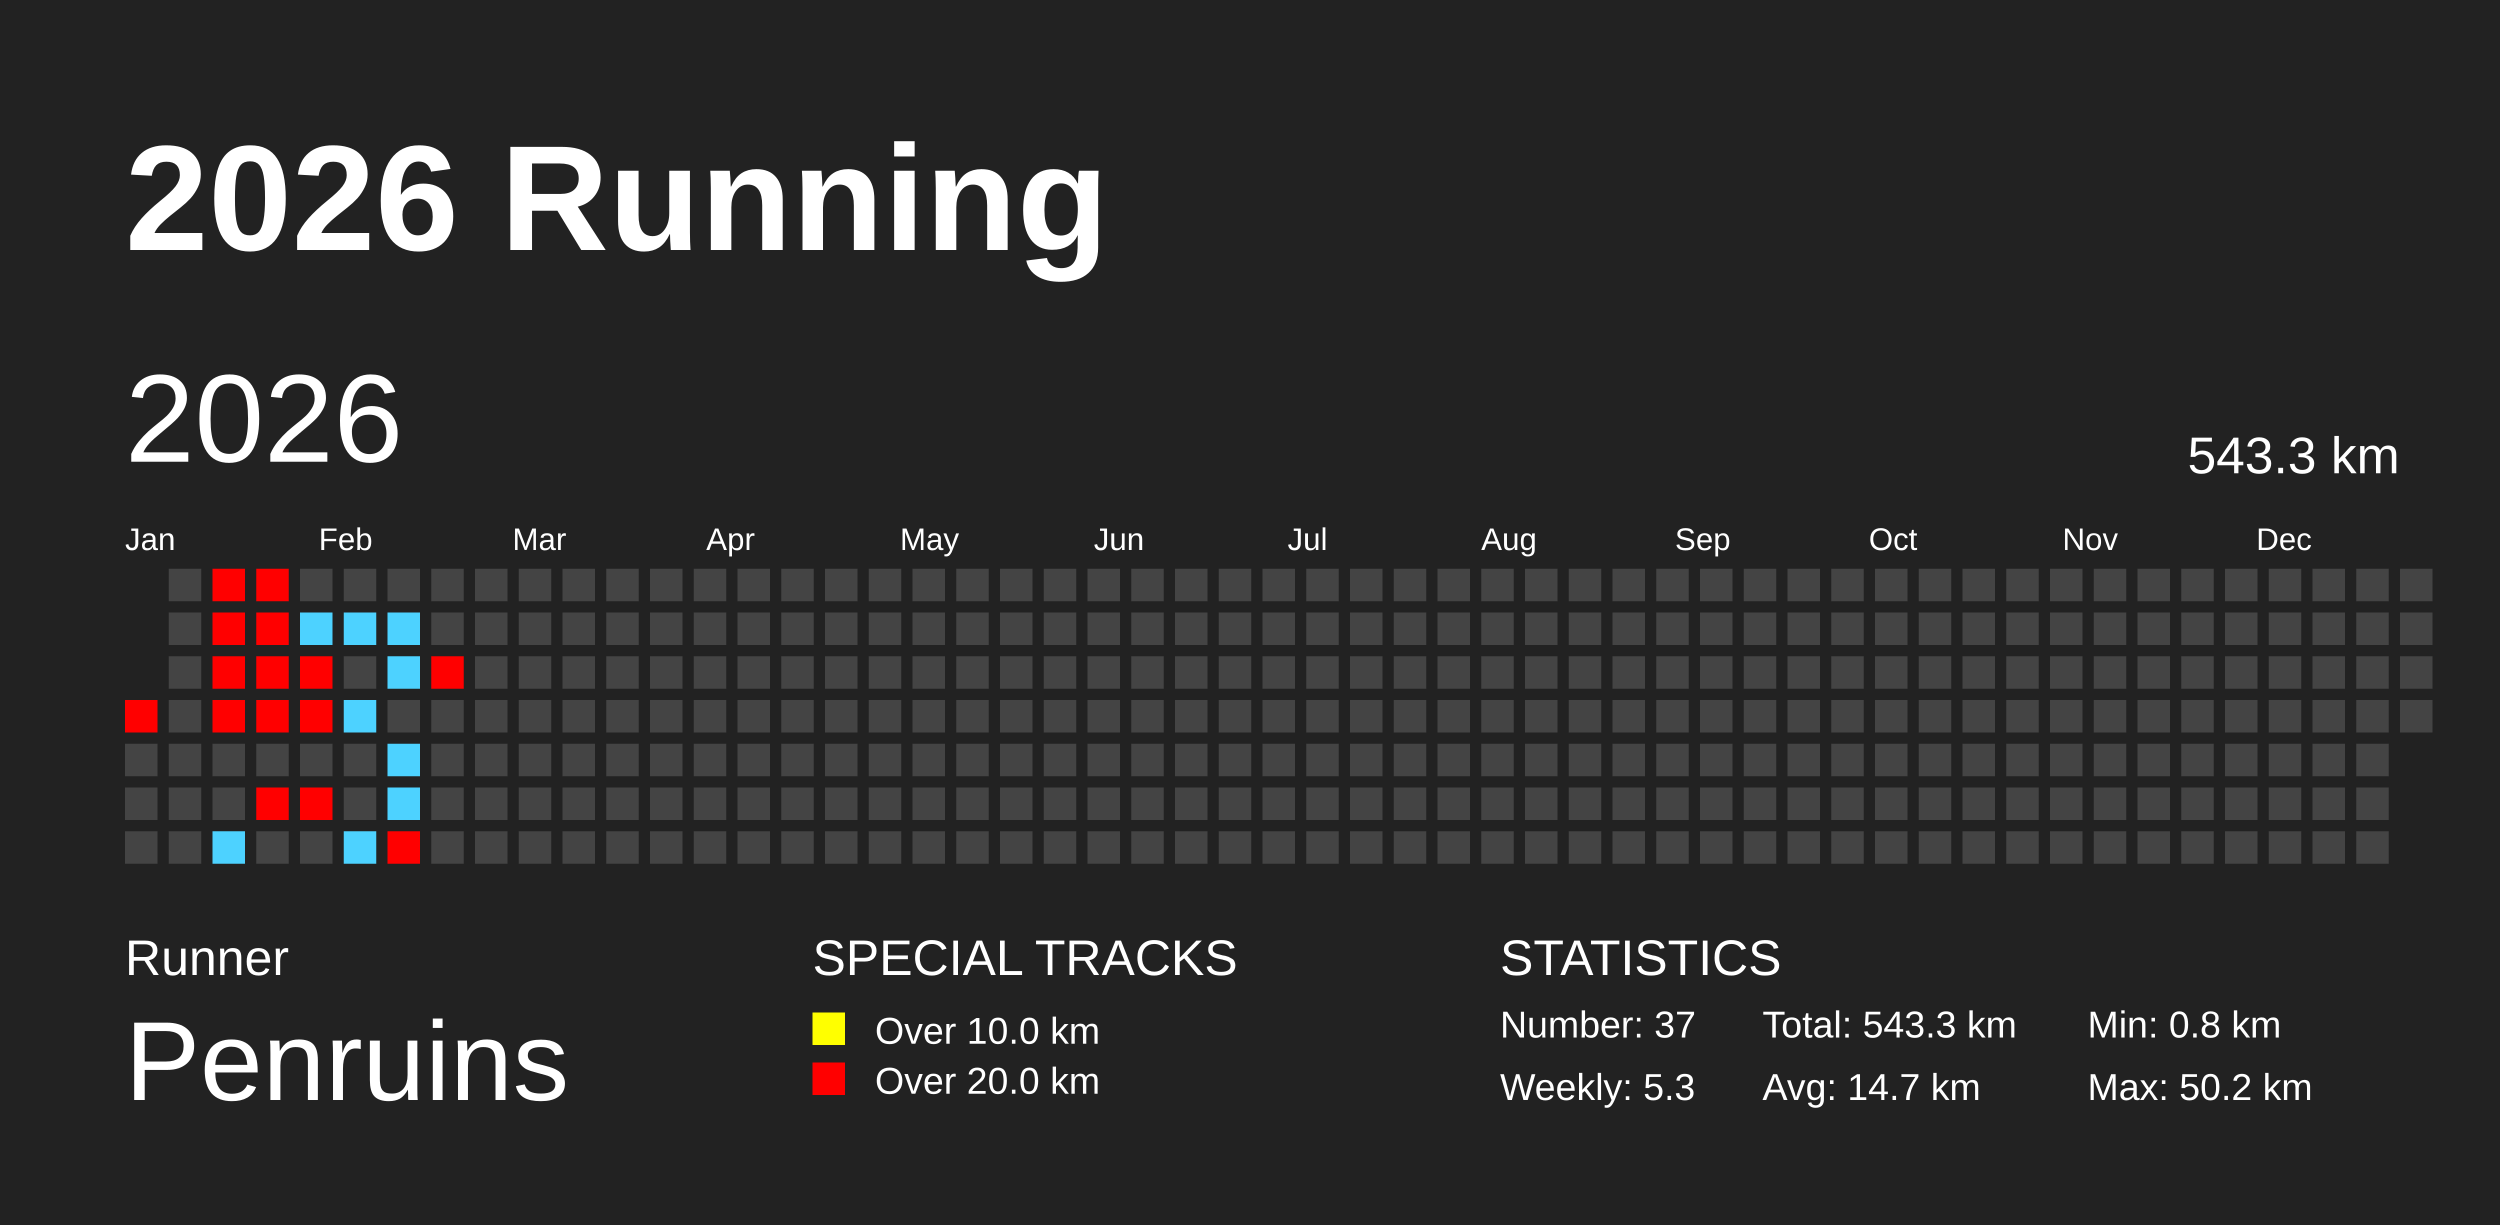
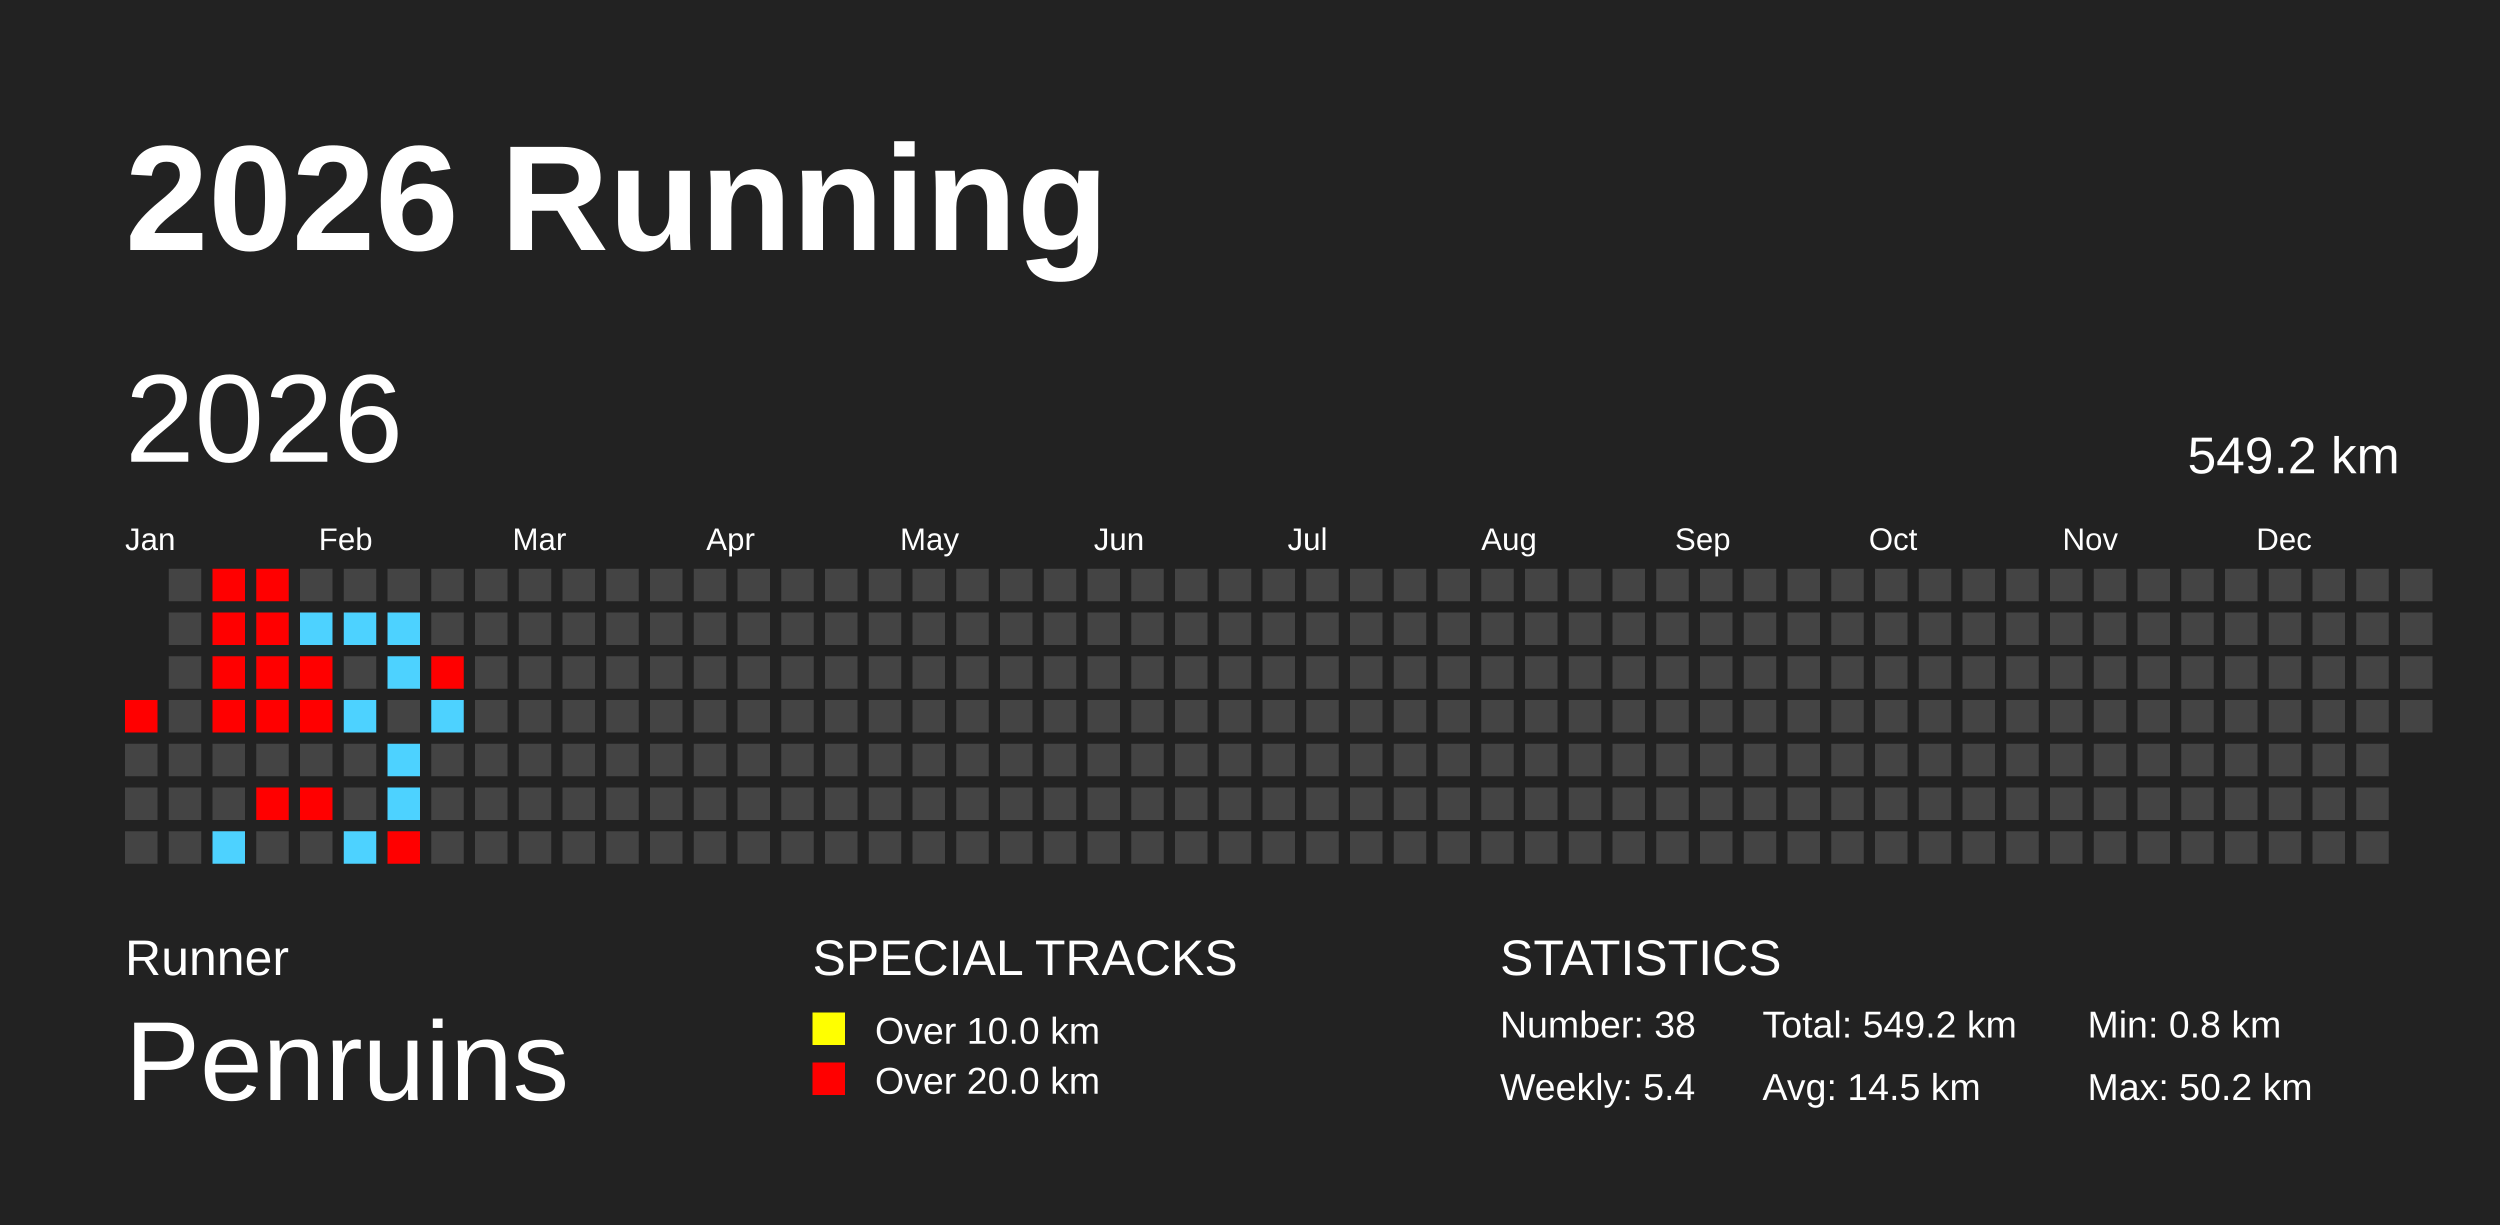
<svg xmlns="http://www.w3.org/2000/svg" baseProfile="full" height="98mm" version="1.1" viewBox="0,0,200,98" width="200mm">
  <defs />
  <rect fill="#222222" height="98" width="200" x="0" y="0" />
  <text fill="#FFFFFF" style="font-size:12px; font-family:Arial; font-weight:bold;" x="10" y="20">2026 Running</text>
  <text fill="#FFFFFF" style="font-size:4px; font-family:Arial" x="10" y="78">Runner</text>
  <text fill="#FFFFFF" style="font-size:9px; font-family:Arial" x="10" y="88">Penruins</text>
  <text fill="#FFFFFF" style="font-size:4px; font-family:Arial" x="65" y="78">SPECIAL TRACKS</text>
  <rect fill="yellow" height="2.6" width="2.6" x="65" y="81" />
  <text fill="#FFFFFF" style="font-size:3px; font-family:Arial" x="70" y="83.5">Over 10.0 km</text>
  <rect fill="red" height="2.6" width="2.6" x="65" y="85" />
  <text fill="#FFFFFF" style="font-size:3px; font-family:Arial" x="70" y="87.5">Over 20.0 km</text>
  <text fill="#FFFFFF" style="font-size:4px; font-family:Arial" x="120" y="78">STATISTICS</text>
-   <text fill="#FFFFFF" style="font-size:3px; font-family:Arial" x="120" y="83">Number: 37</text>
-   <text fill="#FFFFFF" style="font-size:3px; font-family:Arial" x="120" y="88">Weekly: 5.3</text>
-   <text fill="#FFFFFF" style="font-size:3px; font-family:Arial" x="141" y="83">Total: 543.3 km</text>
-   <text fill="#FFFFFF" style="font-size:3px; font-family:Arial" x="141" y="88">Avg: 14.7 km</text>
+   <text fill="#FFFFFF" style="font-size:3px; font-family:Arial" x="120" y="83">Number: 38</text>
+   <text fill="#FFFFFF" style="font-size:3px; font-family:Arial" x="120" y="88">Weekly: 5.4</text>
+   <text fill="#FFFFFF" style="font-size:3px; font-family:Arial" x="141" y="83">Total: 549.2 km</text>
+   <text fill="#FFFFFF" style="font-size:3px; font-family:Arial" x="141" y="88">Avg: 14.5 km</text>
  <text fill="#FFFFFF" style="font-size:3px; font-family:Arial" x="167" y="83">Min: 0.8 km</text>
  <text fill="#FFFFFF" style="font-size:3px; font-family:Arial" x="167" y="88">Max: 50.2 km</text>
  <text dominant-baseline="hanging" fill="#FFFFFF" style="font-size:10.0px; font-family:Arial;" x="10" y="30">2026</text>
-   <text dominant-baseline="hanging" fill="#FFFFFF" style="font-size:4.125px; font-family:Arial;" x="175" y="35">543.3 km</text>
+   <text dominant-baseline="hanging" fill="#FFFFFF" style="font-size:4.125px; font-family:Arial;" x="175" y="35">549.2 km</text>
  <text fill="#FFFFFF" style="font-size:2.5px; font-family:Arial" x="10.0" y="44">Jan</text>
  <text fill="#FFFFFF" style="font-size:2.5px; font-family:Arial" x="25.5" y="44">Feb</text>
  <text fill="#FFFFFF" style="font-size:2.5px; font-family:Arial" x="41.0" y="44">Mar</text>
  <text fill="#FFFFFF" style="font-size:2.5px; font-family:Arial" x="56.5" y="44">Apr</text>
  <text fill="#FFFFFF" style="font-size:2.5px; font-family:Arial" x="72.0" y="44">May</text>
  <text fill="#FFFFFF" style="font-size:2.5px; font-family:Arial" x="87.5" y="44">Jun</text>
  <text fill="#FFFFFF" style="font-size:2.5px; font-family:Arial" x="103.0" y="44">Jul</text>
  <text fill="#FFFFFF" style="font-size:2.5px; font-family:Arial" x="118.5" y="44">Aug</text>
  <text fill="#FFFFFF" style="font-size:2.5px; font-family:Arial" x="134.0" y="44">Sep</text>
  <text fill="#FFFFFF" style="font-size:2.5px; font-family:Arial" x="149.5" y="44">Oct</text>
  <text fill="#FFFFFF" style="font-size:2.5px; font-family:Arial" x="165.0" y="44">Nov</text>
  <text fill="#FFFFFF" style="font-size:2.5px; font-family:Arial" x="180.5" y="44">Dec</text>
  <rect fill="red" height="2.6" width="2.6" x="10.0" y="56.0" />
  <rect fill="#444444" height="2.6" width="2.6" x="10.0" y="59.5" />
  <rect fill="#444444" height="2.6" width="2.6" x="10.0" y="63.0" />
  <rect fill="#444444" height="2.6" width="2.6" x="10.0" y="66.5" />
  <rect fill="#444444" height="2.6" width="2.6" x="13.5" y="45.5" />
  <rect fill="#444444" height="2.6" width="2.6" x="13.5" y="49.0" />
  <rect fill="#444444" height="2.6" width="2.6" x="13.5" y="52.5" />
  <rect fill="#444444" height="2.6" width="2.6" x="13.5" y="56.0" />
  <rect fill="#444444" height="2.6" width="2.6" x="13.5" y="59.5" />
  <rect fill="#444444" height="2.6" width="2.6" x="13.5" y="63.0" />
  <rect fill="#444444" height="2.6" width="2.6" x="13.5" y="66.5" />
  <rect fill="red" height="2.6" width="2.6" x="17.0" y="45.5" />
  <rect fill="red" height="2.6" width="2.6" x="17.0" y="49.0" />
  <rect fill="red" height="2.6" width="2.6" x="17.0" y="52.5" />
  <rect fill="red" height="2.6" width="2.6" x="17.0" y="56.0" />
  <rect fill="#444444" height="2.6" width="2.6" x="17.0" y="59.5" />
  <rect fill="#444444" height="2.6" width="2.6" x="17.0" y="63.0" />
  <rect fill="#4dd2ff" height="2.6" width="2.6" x="17.0" y="66.5" />
  <rect fill="red" height="2.6" width="2.6" x="20.5" y="45.5" />
  <rect fill="red" height="2.6" width="2.6" x="20.5" y="49.0" />
  <rect fill="red" height="2.6" width="2.6" x="20.5" y="52.5" />
  <rect fill="red" height="2.6" width="2.6" x="20.5" y="56.0" />
  <rect fill="#444444" height="2.6" width="2.6" x="20.5" y="59.5" />
  <rect fill="red" height="2.6" width="2.6" x="20.5" y="63.0" />
  <rect fill="#444444" height="2.6" width="2.6" x="20.5" y="66.5" />
  <rect fill="#444444" height="2.6" width="2.6" x="24.0" y="45.5" />
  <rect fill="#4dd2ff" height="2.6" width="2.6" x="24.0" y="49.0" />
  <rect fill="red" height="2.6" width="2.6" x="24.0" y="52.5" />
  <rect fill="red" height="2.6" width="2.6" x="24.0" y="56.0" />
  <rect fill="#444444" height="2.6" width="2.6" x="24.0" y="59.5" />
  <rect fill="red" height="2.6" width="2.6" x="24.0" y="63.0" />
  <rect fill="#444444" height="2.6" width="2.6" x="24.0" y="66.5" />
  <rect fill="#444444" height="2.6" width="2.6" x="27.5" y="45.5" />
  <rect fill="#4dd2ff" height="2.6" width="2.6" x="27.5" y="49.0" />
  <rect fill="#444444" height="2.6" width="2.6" x="27.5" y="52.5" />
  <rect fill="#4dd2ff" height="2.6" width="2.6" x="27.5" y="56.0" />
  <rect fill="#444444" height="2.6" width="2.6" x="27.5" y="59.5" />
  <rect fill="#444444" height="2.6" width="2.6" x="27.5" y="63.0" />
  <rect fill="#4dd2ff" height="2.6" width="2.6" x="27.5" y="66.5" />
  <rect fill="#444444" height="2.6" width="2.6" x="31.0" y="45.5" />
  <rect fill="#4dd2ff" height="2.6" width="2.6" x="31.0" y="49.0" />
  <rect fill="#4dd2ff" height="2.6" width="2.6" x="31.0" y="52.5" />
  <rect fill="#444444" height="2.6" width="2.6" x="31.0" y="56.0" />
  <rect fill="#4dd2ff" height="2.6" width="2.6" x="31.0" y="59.5" />
  <rect fill="#4dd2ff" height="2.6" width="2.6" x="31.0" y="63.0" />
  <rect fill="red" height="2.6" width="2.6" x="31.0" y="66.5" />
  <rect fill="#444444" height="2.6" width="2.6" x="34.5" y="45.5" />
  <rect fill="#444444" height="2.6" width="2.6" x="34.5" y="49.0" />
  <rect fill="red" height="2.6" width="2.6" x="34.5" y="52.5" />
-   <rect fill="#444444" height="2.6" width="2.6" x="34.5" y="56.0" />
+   <rect fill="#4dd2ff" height="2.6" width="2.6" x="34.5" y="56.0" />
  <rect fill="#444444" height="2.6" width="2.6" x="34.5" y="59.5" />
  <rect fill="#444444" height="2.6" width="2.6" x="34.5" y="63.0" />
  <rect fill="#444444" height="2.6" width="2.6" x="34.5" y="66.5" />
  <rect fill="#444444" height="2.6" width="2.6" x="38.0" y="45.5" />
  <rect fill="#444444" height="2.6" width="2.6" x="38.0" y="49.0" />
  <rect fill="#444444" height="2.6" width="2.6" x="38.0" y="52.5" />
  <rect fill="#444444" height="2.6" width="2.6" x="38.0" y="56.0" />
  <rect fill="#444444" height="2.6" width="2.6" x="38.0" y="59.5" />
  <rect fill="#444444" height="2.6" width="2.6" x="38.0" y="63.0" />
  <rect fill="#444444" height="2.6" width="2.6" x="38.0" y="66.5" />
  <rect fill="#444444" height="2.6" width="2.6" x="41.5" y="45.5" />
  <rect fill="#444444" height="2.6" width="2.6" x="41.5" y="49.0" />
  <rect fill="#444444" height="2.6" width="2.6" x="41.5" y="52.5" />
  <rect fill="#444444" height="2.6" width="2.6" x="41.5" y="56.0" />
  <rect fill="#444444" height="2.6" width="2.6" x="41.5" y="59.5" />
  <rect fill="#444444" height="2.6" width="2.6" x="41.5" y="63.0" />
  <rect fill="#444444" height="2.6" width="2.6" x="41.5" y="66.5" />
  <rect fill="#444444" height="2.6" width="2.6" x="45.0" y="45.5" />
  <rect fill="#444444" height="2.6" width="2.6" x="45.0" y="49.0" />
  <rect fill="#444444" height="2.6" width="2.6" x="45.0" y="52.5" />
  <rect fill="#444444" height="2.6" width="2.6" x="45.0" y="56.0" />
  <rect fill="#444444" height="2.6" width="2.6" x="45.0" y="59.5" />
  <rect fill="#444444" height="2.6" width="2.6" x="45.0" y="63.0" />
  <rect fill="#444444" height="2.6" width="2.6" x="45.0" y="66.5" />
  <rect fill="#444444" height="2.6" width="2.6" x="48.5" y="45.5" />
  <rect fill="#444444" height="2.6" width="2.6" x="48.5" y="49.0" />
  <rect fill="#444444" height="2.6" width="2.6" x="48.5" y="52.5" />
  <rect fill="#444444" height="2.6" width="2.6" x="48.5" y="56.0" />
  <rect fill="#444444" height="2.6" width="2.6" x="48.5" y="59.5" />
  <rect fill="#444444" height="2.6" width="2.6" x="48.5" y="63.0" />
  <rect fill="#444444" height="2.6" width="2.6" x="48.5" y="66.5" />
  <rect fill="#444444" height="2.6" width="2.6" x="52.0" y="45.5" />
  <rect fill="#444444" height="2.6" width="2.6" x="52.0" y="49.0" />
  <rect fill="#444444" height="2.6" width="2.6" x="52.0" y="52.5" />
  <rect fill="#444444" height="2.6" width="2.6" x="52.0" y="56.0" />
  <rect fill="#444444" height="2.6" width="2.6" x="52.0" y="59.5" />
  <rect fill="#444444" height="2.6" width="2.6" x="52.0" y="63.0" />
  <rect fill="#444444" height="2.6" width="2.6" x="52.0" y="66.5" />
  <rect fill="#444444" height="2.6" width="2.6" x="55.5" y="45.5" />
  <rect fill="#444444" height="2.6" width="2.6" x="55.5" y="49.0" />
  <rect fill="#444444" height="2.6" width="2.6" x="55.5" y="52.5" />
  <rect fill="#444444" height="2.6" width="2.6" x="55.5" y="56.0" />
  <rect fill="#444444" height="2.6" width="2.6" x="55.5" y="59.5" />
  <rect fill="#444444" height="2.6" width="2.6" x="55.5" y="63.0" />
  <rect fill="#444444" height="2.6" width="2.6" x="55.5" y="66.5" />
  <rect fill="#444444" height="2.6" width="2.6" x="59.0" y="45.5" />
  <rect fill="#444444" height="2.6" width="2.6" x="59.0" y="49.0" />
  <rect fill="#444444" height="2.6" width="2.6" x="59.0" y="52.5" />
  <rect fill="#444444" height="2.6" width="2.6" x="59.0" y="56.0" />
  <rect fill="#444444" height="2.6" width="2.6" x="59.0" y="59.5" />
  <rect fill="#444444" height="2.6" width="2.6" x="59.0" y="63.0" />
  <rect fill="#444444" height="2.6" width="2.6" x="59.0" y="66.5" />
  <rect fill="#444444" height="2.6" width="2.6" x="62.5" y="45.5" />
  <rect fill="#444444" height="2.6" width="2.6" x="62.5" y="49.0" />
  <rect fill="#444444" height="2.6" width="2.6" x="62.5" y="52.5" />
  <rect fill="#444444" height="2.6" width="2.6" x="62.5" y="56.0" />
  <rect fill="#444444" height="2.6" width="2.6" x="62.5" y="59.5" />
  <rect fill="#444444" height="2.6" width="2.6" x="62.5" y="63.0" />
  <rect fill="#444444" height="2.6" width="2.6" x="62.5" y="66.5" />
  <rect fill="#444444" height="2.6" width="2.6" x="66.0" y="45.5" />
  <rect fill="#444444" height="2.6" width="2.6" x="66.0" y="49.0" />
  <rect fill="#444444" height="2.6" width="2.6" x="66.0" y="52.5" />
  <rect fill="#444444" height="2.6" width="2.6" x="66.0" y="56.0" />
  <rect fill="#444444" height="2.6" width="2.6" x="66.0" y="59.5" />
  <rect fill="#444444" height="2.6" width="2.6" x="66.0" y="63.0" />
  <rect fill="#444444" height="2.6" width="2.6" x="66.0" y="66.5" />
  <rect fill="#444444" height="2.6" width="2.6" x="69.5" y="45.5" />
  <rect fill="#444444" height="2.6" width="2.6" x="69.5" y="49.0" />
  <rect fill="#444444" height="2.6" width="2.6" x="69.5" y="52.5" />
  <rect fill="#444444" height="2.6" width="2.6" x="69.5" y="56.0" />
  <rect fill="#444444" height="2.6" width="2.6" x="69.5" y="59.5" />
  <rect fill="#444444" height="2.6" width="2.6" x="69.5" y="63.0" />
  <rect fill="#444444" height="2.6" width="2.6" x="69.5" y="66.5" />
  <rect fill="#444444" height="2.6" width="2.6" x="73.0" y="45.5" />
  <rect fill="#444444" height="2.6" width="2.6" x="73.0" y="49.0" />
  <rect fill="#444444" height="2.6" width="2.6" x="73.0" y="52.5" />
  <rect fill="#444444" height="2.6" width="2.6" x="73.0" y="56.0" />
  <rect fill="#444444" height="2.6" width="2.6" x="73.0" y="59.5" />
  <rect fill="#444444" height="2.6" width="2.6" x="73.0" y="63.0" />
  <rect fill="#444444" height="2.6" width="2.6" x="73.0" y="66.5" />
  <rect fill="#444444" height="2.6" width="2.6" x="76.5" y="45.5" />
  <rect fill="#444444" height="2.6" width="2.6" x="76.5" y="49.0" />
  <rect fill="#444444" height="2.6" width="2.6" x="76.5" y="52.5" />
  <rect fill="#444444" height="2.6" width="2.6" x="76.5" y="56.0" />
  <rect fill="#444444" height="2.6" width="2.6" x="76.5" y="59.5" />
  <rect fill="#444444" height="2.6" width="2.6" x="76.5" y="63.0" />
  <rect fill="#444444" height="2.6" width="2.6" x="76.5" y="66.5" />
  <rect fill="#444444" height="2.6" width="2.6" x="80.0" y="45.5" />
  <rect fill="#444444" height="2.6" width="2.6" x="80.0" y="49.0" />
  <rect fill="#444444" height="2.6" width="2.6" x="80.0" y="52.5" />
  <rect fill="#444444" height="2.6" width="2.6" x="80.0" y="56.0" />
  <rect fill="#444444" height="2.6" width="2.6" x="80.0" y="59.5" />
  <rect fill="#444444" height="2.6" width="2.6" x="80.0" y="63.0" />
  <rect fill="#444444" height="2.6" width="2.6" x="80.0" y="66.5" />
  <rect fill="#444444" height="2.6" width="2.6" x="83.5" y="45.5" />
  <rect fill="#444444" height="2.6" width="2.6" x="83.5" y="49.0" />
  <rect fill="#444444" height="2.6" width="2.6" x="83.5" y="52.5" />
  <rect fill="#444444" height="2.6" width="2.6" x="83.5" y="56.0" />
  <rect fill="#444444" height="2.6" width="2.6" x="83.5" y="59.5" />
  <rect fill="#444444" height="2.6" width="2.6" x="83.5" y="63.0" />
  <rect fill="#444444" height="2.6" width="2.6" x="83.5" y="66.5" />
  <rect fill="#444444" height="2.6" width="2.6" x="87.0" y="45.5" />
  <rect fill="#444444" height="2.6" width="2.6" x="87.0" y="49.0" />
  <rect fill="#444444" height="2.6" width="2.6" x="87.0" y="52.5" />
  <rect fill="#444444" height="2.6" width="2.6" x="87.0" y="56.0" />
  <rect fill="#444444" height="2.6" width="2.6" x="87.0" y="59.5" />
  <rect fill="#444444" height="2.6" width="2.6" x="87.0" y="63.0" />
  <rect fill="#444444" height="2.6" width="2.6" x="87.0" y="66.5" />
  <rect fill="#444444" height="2.6" width="2.6" x="90.5" y="45.5" />
  <rect fill="#444444" height="2.6" width="2.6" x="90.5" y="49.0" />
  <rect fill="#444444" height="2.6" width="2.6" x="90.5" y="52.5" />
  <rect fill="#444444" height="2.6" width="2.6" x="90.5" y="56.0" />
  <rect fill="#444444" height="2.6" width="2.6" x="90.5" y="59.5" />
  <rect fill="#444444" height="2.6" width="2.6" x="90.5" y="63.0" />
  <rect fill="#444444" height="2.6" width="2.6" x="90.5" y="66.5" />
  <rect fill="#444444" height="2.6" width="2.6" x="94.0" y="45.5" />
  <rect fill="#444444" height="2.6" width="2.6" x="94.0" y="49.0" />
  <rect fill="#444444" height="2.6" width="2.6" x="94.0" y="52.5" />
  <rect fill="#444444" height="2.6" width="2.6" x="94.0" y="56.0" />
  <rect fill="#444444" height="2.6" width="2.6" x="94.0" y="59.5" />
  <rect fill="#444444" height="2.6" width="2.6" x="94.0" y="63.0" />
  <rect fill="#444444" height="2.6" width="2.6" x="94.0" y="66.5" />
  <rect fill="#444444" height="2.6" width="2.6" x="97.5" y="45.5" />
  <rect fill="#444444" height="2.6" width="2.6" x="97.5" y="49.0" />
  <rect fill="#444444" height="2.6" width="2.6" x="97.5" y="52.5" />
  <rect fill="#444444" height="2.6" width="2.6" x="97.5" y="56.0" />
  <rect fill="#444444" height="2.6" width="2.6" x="97.5" y="59.5" />
  <rect fill="#444444" height="2.6" width="2.6" x="97.5" y="63.0" />
  <rect fill="#444444" height="2.6" width="2.6" x="97.5" y="66.5" />
  <rect fill="#444444" height="2.6" width="2.6" x="101.0" y="45.5" />
  <rect fill="#444444" height="2.6" width="2.6" x="101.0" y="49.0" />
  <rect fill="#444444" height="2.6" width="2.6" x="101.0" y="52.5" />
  <rect fill="#444444" height="2.6" width="2.6" x="101.0" y="56.0" />
  <rect fill="#444444" height="2.6" width="2.6" x="101.0" y="59.5" />
  <rect fill="#444444" height="2.6" width="2.6" x="101.0" y="63.0" />
  <rect fill="#444444" height="2.6" width="2.6" x="101.0" y="66.5" />
  <rect fill="#444444" height="2.6" width="2.6" x="104.5" y="45.5" />
  <rect fill="#444444" height="2.6" width="2.6" x="104.5" y="49.0" />
  <rect fill="#444444" height="2.6" width="2.6" x="104.5" y="52.5" />
  <rect fill="#444444" height="2.6" width="2.6" x="104.5" y="56.0" />
  <rect fill="#444444" height="2.6" width="2.6" x="104.5" y="59.5" />
  <rect fill="#444444" height="2.6" width="2.6" x="104.5" y="63.0" />
  <rect fill="#444444" height="2.6" width="2.6" x="104.5" y="66.5" />
  <rect fill="#444444" height="2.6" width="2.6" x="108.0" y="45.5" />
  <rect fill="#444444" height="2.6" width="2.6" x="108.0" y="49.0" />
  <rect fill="#444444" height="2.6" width="2.6" x="108.0" y="52.5" />
  <rect fill="#444444" height="2.6" width="2.6" x="108.0" y="56.0" />
  <rect fill="#444444" height="2.6" width="2.6" x="108.0" y="59.5" />
  <rect fill="#444444" height="2.6" width="2.6" x="108.0" y="63.0" />
  <rect fill="#444444" height="2.6" width="2.6" x="108.0" y="66.5" />
  <rect fill="#444444" height="2.6" width="2.6" x="111.5" y="45.5" />
  <rect fill="#444444" height="2.6" width="2.6" x="111.5" y="49.0" />
  <rect fill="#444444" height="2.6" width="2.6" x="111.5" y="52.5" />
  <rect fill="#444444" height="2.6" width="2.6" x="111.5" y="56.0" />
  <rect fill="#444444" height="2.6" width="2.6" x="111.5" y="59.5" />
  <rect fill="#444444" height="2.6" width="2.6" x="111.5" y="63.0" />
  <rect fill="#444444" height="2.6" width="2.6" x="111.5" y="66.5" />
  <rect fill="#444444" height="2.6" width="2.6" x="115.0" y="45.5" />
  <rect fill="#444444" height="2.6" width="2.6" x="115.0" y="49.0" />
  <rect fill="#444444" height="2.6" width="2.6" x="115.0" y="52.5" />
  <rect fill="#444444" height="2.6" width="2.6" x="115.0" y="56.0" />
  <rect fill="#444444" height="2.6" width="2.6" x="115.0" y="59.5" />
  <rect fill="#444444" height="2.6" width="2.6" x="115.0" y="63.0" />
  <rect fill="#444444" height="2.6" width="2.6" x="115.0" y="66.5" />
  <rect fill="#444444" height="2.6" width="2.6" x="118.5" y="45.5" />
  <rect fill="#444444" height="2.6" width="2.6" x="118.5" y="49.0" />
  <rect fill="#444444" height="2.6" width="2.6" x="118.5" y="52.5" />
  <rect fill="#444444" height="2.6" width="2.6" x="118.5" y="56.0" />
  <rect fill="#444444" height="2.6" width="2.6" x="118.5" y="59.5" />
  <rect fill="#444444" height="2.6" width="2.6" x="118.5" y="63.0" />
  <rect fill="#444444" height="2.6" width="2.6" x="118.5" y="66.5" />
  <rect fill="#444444" height="2.6" width="2.6" x="122.0" y="45.5" />
  <rect fill="#444444" height="2.6" width="2.6" x="122.0" y="49.0" />
  <rect fill="#444444" height="2.6" width="2.6" x="122.0" y="52.5" />
  <rect fill="#444444" height="2.6" width="2.6" x="122.0" y="56.0" />
  <rect fill="#444444" height="2.6" width="2.6" x="122.0" y="59.5" />
  <rect fill="#444444" height="2.6" width="2.6" x="122.0" y="63.0" />
  <rect fill="#444444" height="2.6" width="2.6" x="122.0" y="66.5" />
  <rect fill="#444444" height="2.6" width="2.6" x="125.5" y="45.5" />
  <rect fill="#444444" height="2.6" width="2.6" x="125.5" y="49.0" />
  <rect fill="#444444" height="2.6" width="2.6" x="125.5" y="52.5" />
  <rect fill="#444444" height="2.6" width="2.6" x="125.5" y="56.0" />
  <rect fill="#444444" height="2.6" width="2.6" x="125.5" y="59.5" />
  <rect fill="#444444" height="2.6" width="2.6" x="125.5" y="63.0" />
  <rect fill="#444444" height="2.6" width="2.6" x="125.5" y="66.5" />
  <rect fill="#444444" height="2.6" width="2.6" x="129.0" y="45.5" />
  <rect fill="#444444" height="2.6" width="2.6" x="129.0" y="49.0" />
  <rect fill="#444444" height="2.6" width="2.6" x="129.0" y="52.5" />
  <rect fill="#444444" height="2.6" width="2.6" x="129.0" y="56.0" />
  <rect fill="#444444" height="2.6" width="2.6" x="129.0" y="59.5" />
  <rect fill="#444444" height="2.6" width="2.6" x="129.0" y="63.0" />
  <rect fill="#444444" height="2.6" width="2.6" x="129.0" y="66.5" />
  <rect fill="#444444" height="2.6" width="2.6" x="132.5" y="45.5" />
  <rect fill="#444444" height="2.6" width="2.6" x="132.5" y="49.0" />
  <rect fill="#444444" height="2.6" width="2.6" x="132.5" y="52.5" />
  <rect fill="#444444" height="2.6" width="2.6" x="132.5" y="56.0" />
  <rect fill="#444444" height="2.6" width="2.6" x="132.5" y="59.5" />
  <rect fill="#444444" height="2.6" width="2.6" x="132.5" y="63.0" />
  <rect fill="#444444" height="2.6" width="2.6" x="132.5" y="66.5" />
  <rect fill="#444444" height="2.6" width="2.6" x="136.0" y="45.5" />
  <rect fill="#444444" height="2.6" width="2.6" x="136.0" y="49.0" />
  <rect fill="#444444" height="2.6" width="2.6" x="136.0" y="52.5" />
  <rect fill="#444444" height="2.6" width="2.6" x="136.0" y="56.0" />
  <rect fill="#444444" height="2.6" width="2.6" x="136.0" y="59.5" />
  <rect fill="#444444" height="2.6" width="2.6" x="136.0" y="63.0" />
  <rect fill="#444444" height="2.6" width="2.6" x="136.0" y="66.5" />
  <rect fill="#444444" height="2.6" width="2.6" x="139.5" y="45.5" />
  <rect fill="#444444" height="2.6" width="2.6" x="139.5" y="49.0" />
  <rect fill="#444444" height="2.6" width="2.6" x="139.5" y="52.5" />
  <rect fill="#444444" height="2.6" width="2.6" x="139.5" y="56.0" />
  <rect fill="#444444" height="2.6" width="2.6" x="139.5" y="59.5" />
  <rect fill="#444444" height="2.6" width="2.6" x="139.5" y="63.0" />
  <rect fill="#444444" height="2.6" width="2.6" x="139.5" y="66.5" />
  <rect fill="#444444" height="2.6" width="2.6" x="143.0" y="45.5" />
  <rect fill="#444444" height="2.6" width="2.6" x="143.0" y="49.0" />
  <rect fill="#444444" height="2.6" width="2.6" x="143.0" y="52.5" />
  <rect fill="#444444" height="2.6" width="2.6" x="143.0" y="56.0" />
  <rect fill="#444444" height="2.6" width="2.6" x="143.0" y="59.5" />
  <rect fill="#444444" height="2.6" width="2.6" x="143.0" y="63.0" />
  <rect fill="#444444" height="2.6" width="2.6" x="143.0" y="66.5" />
  <rect fill="#444444" height="2.6" width="2.6" x="146.5" y="45.5" />
  <rect fill="#444444" height="2.6" width="2.6" x="146.5" y="49.0" />
  <rect fill="#444444" height="2.6" width="2.6" x="146.5" y="52.5" />
  <rect fill="#444444" height="2.6" width="2.6" x="146.5" y="56.0" />
  <rect fill="#444444" height="2.6" width="2.6" x="146.5" y="59.5" />
  <rect fill="#444444" height="2.6" width="2.6" x="146.5" y="63.0" />
  <rect fill="#444444" height="2.6" width="2.6" x="146.5" y="66.5" />
  <rect fill="#444444" height="2.6" width="2.6" x="150.0" y="45.5" />
  <rect fill="#444444" height="2.6" width="2.6" x="150.0" y="49.0" />
  <rect fill="#444444" height="2.6" width="2.6" x="150.0" y="52.5" />
  <rect fill="#444444" height="2.6" width="2.6" x="150.0" y="56.0" />
  <rect fill="#444444" height="2.6" width="2.6" x="150.0" y="59.5" />
  <rect fill="#444444" height="2.6" width="2.6" x="150.0" y="63.0" />
  <rect fill="#444444" height="2.6" width="2.6" x="150.0" y="66.5" />
  <rect fill="#444444" height="2.6" width="2.6" x="153.5" y="45.5" />
  <rect fill="#444444" height="2.6" width="2.6" x="153.5" y="49.0" />
  <rect fill="#444444" height="2.6" width="2.6" x="153.5" y="52.5" />
  <rect fill="#444444" height="2.6" width="2.6" x="153.5" y="56.0" />
  <rect fill="#444444" height="2.6" width="2.6" x="153.5" y="59.5" />
  <rect fill="#444444" height="2.6" width="2.6" x="153.5" y="63.0" />
  <rect fill="#444444" height="2.6" width="2.6" x="153.5" y="66.5" />
  <rect fill="#444444" height="2.6" width="2.6" x="157.0" y="45.5" />
  <rect fill="#444444" height="2.6" width="2.6" x="157.0" y="49.0" />
  <rect fill="#444444" height="2.6" width="2.6" x="157.0" y="52.5" />
  <rect fill="#444444" height="2.6" width="2.6" x="157.0" y="56.0" />
  <rect fill="#444444" height="2.6" width="2.6" x="157.0" y="59.5" />
  <rect fill="#444444" height="2.6" width="2.6" x="157.0" y="63.0" />
  <rect fill="#444444" height="2.6" width="2.6" x="157.0" y="66.5" />
  <rect fill="#444444" height="2.6" width="2.6" x="160.5" y="45.5" />
  <rect fill="#444444" height="2.6" width="2.6" x="160.5" y="49.0" />
  <rect fill="#444444" height="2.6" width="2.6" x="160.5" y="52.5" />
  <rect fill="#444444" height="2.6" width="2.6" x="160.5" y="56.0" />
  <rect fill="#444444" height="2.6" width="2.6" x="160.5" y="59.5" />
  <rect fill="#444444" height="2.6" width="2.6" x="160.5" y="63.0" />
  <rect fill="#444444" height="2.6" width="2.6" x="160.5" y="66.5" />
  <rect fill="#444444" height="2.6" width="2.6" x="164.0" y="45.5" />
  <rect fill="#444444" height="2.6" width="2.6" x="164.0" y="49.0" />
  <rect fill="#444444" height="2.6" width="2.6" x="164.0" y="52.5" />
  <rect fill="#444444" height="2.6" width="2.6" x="164.0" y="56.0" />
  <rect fill="#444444" height="2.6" width="2.6" x="164.0" y="59.5" />
  <rect fill="#444444" height="2.6" width="2.6" x="164.0" y="63.0" />
  <rect fill="#444444" height="2.6" width="2.6" x="164.0" y="66.5" />
  <rect fill="#444444" height="2.6" width="2.6" x="167.5" y="45.5" />
  <rect fill="#444444" height="2.6" width="2.6" x="167.5" y="49.0" />
  <rect fill="#444444" height="2.6" width="2.6" x="167.5" y="52.5" />
  <rect fill="#444444" height="2.6" width="2.6" x="167.5" y="56.0" />
  <rect fill="#444444" height="2.6" width="2.6" x="167.5" y="59.5" />
  <rect fill="#444444" height="2.6" width="2.6" x="167.5" y="63.0" />
  <rect fill="#444444" height="2.6" width="2.6" x="167.5" y="66.5" />
  <rect fill="#444444" height="2.6" width="2.6" x="171.0" y="45.5" />
  <rect fill="#444444" height="2.6" width="2.6" x="171.0" y="49.0" />
  <rect fill="#444444" height="2.6" width="2.6" x="171.0" y="52.5" />
  <rect fill="#444444" height="2.6" width="2.6" x="171.0" y="56.0" />
  <rect fill="#444444" height="2.6" width="2.6" x="171.0" y="59.5" />
  <rect fill="#444444" height="2.6" width="2.6" x="171.0" y="63.0" />
  <rect fill="#444444" height="2.6" width="2.6" x="171.0" y="66.5" />
  <rect fill="#444444" height="2.6" width="2.6" x="174.5" y="45.5" />
  <rect fill="#444444" height="2.6" width="2.6" x="174.5" y="49.0" />
  <rect fill="#444444" height="2.6" width="2.6" x="174.5" y="52.5" />
  <rect fill="#444444" height="2.6" width="2.6" x="174.5" y="56.0" />
  <rect fill="#444444" height="2.6" width="2.6" x="174.5" y="59.5" />
  <rect fill="#444444" height="2.6" width="2.6" x="174.5" y="63.0" />
  <rect fill="#444444" height="2.6" width="2.6" x="174.5" y="66.5" />
  <rect fill="#444444" height="2.6" width="2.6" x="178.0" y="45.5" />
  <rect fill="#444444" height="2.6" width="2.6" x="178.0" y="49.0" />
  <rect fill="#444444" height="2.6" width="2.6" x="178.0" y="52.5" />
  <rect fill="#444444" height="2.6" width="2.6" x="178.0" y="56.0" />
  <rect fill="#444444" height="2.6" width="2.6" x="178.0" y="59.5" />
  <rect fill="#444444" height="2.6" width="2.6" x="178.0" y="63.0" />
  <rect fill="#444444" height="2.6" width="2.6" x="178.0" y="66.5" />
  <rect fill="#444444" height="2.6" width="2.6" x="181.5" y="45.5" />
  <rect fill="#444444" height="2.6" width="2.6" x="181.5" y="49.0" />
  <rect fill="#444444" height="2.6" width="2.6" x="181.5" y="52.5" />
  <rect fill="#444444" height="2.6" width="2.6" x="181.5" y="56.0" />
  <rect fill="#444444" height="2.6" width="2.6" x="181.5" y="59.5" />
  <rect fill="#444444" height="2.6" width="2.6" x="181.5" y="63.0" />
  <rect fill="#444444" height="2.6" width="2.6" x="181.5" y="66.5" />
  <rect fill="#444444" height="2.6" width="2.6" x="185.0" y="45.5" />
  <rect fill="#444444" height="2.6" width="2.6" x="185.0" y="49.0" />
  <rect fill="#444444" height="2.6" width="2.6" x="185.0" y="52.5" />
  <rect fill="#444444" height="2.6" width="2.6" x="185.0" y="56.0" />
  <rect fill="#444444" height="2.6" width="2.6" x="185.0" y="59.5" />
  <rect fill="#444444" height="2.6" width="2.6" x="185.0" y="63.0" />
  <rect fill="#444444" height="2.6" width="2.6" x="185.0" y="66.5" />
  <rect fill="#444444" height="2.6" width="2.6" x="188.5" y="45.5" />
  <rect fill="#444444" height="2.6" width="2.6" x="188.5" y="49.0" />
  <rect fill="#444444" height="2.6" width="2.6" x="188.5" y="52.5" />
  <rect fill="#444444" height="2.6" width="2.6" x="188.5" y="56.0" />
  <rect fill="#444444" height="2.6" width="2.6" x="188.5" y="59.5" />
  <rect fill="#444444" height="2.6" width="2.6" x="188.5" y="63.0" />
  <rect fill="#444444" height="2.6" width="2.6" x="188.5" y="66.5" />
  <rect fill="#444444" height="2.6" width="2.6" x="192.0" y="45.5" />
  <rect fill="#444444" height="2.6" width="2.6" x="192.0" y="49.0" />
  <rect fill="#444444" height="2.6" width="2.6" x="192.0" y="52.5" />
  <rect fill="#444444" height="2.6" width="2.6" x="192.0" y="56.0" />
</svg>
